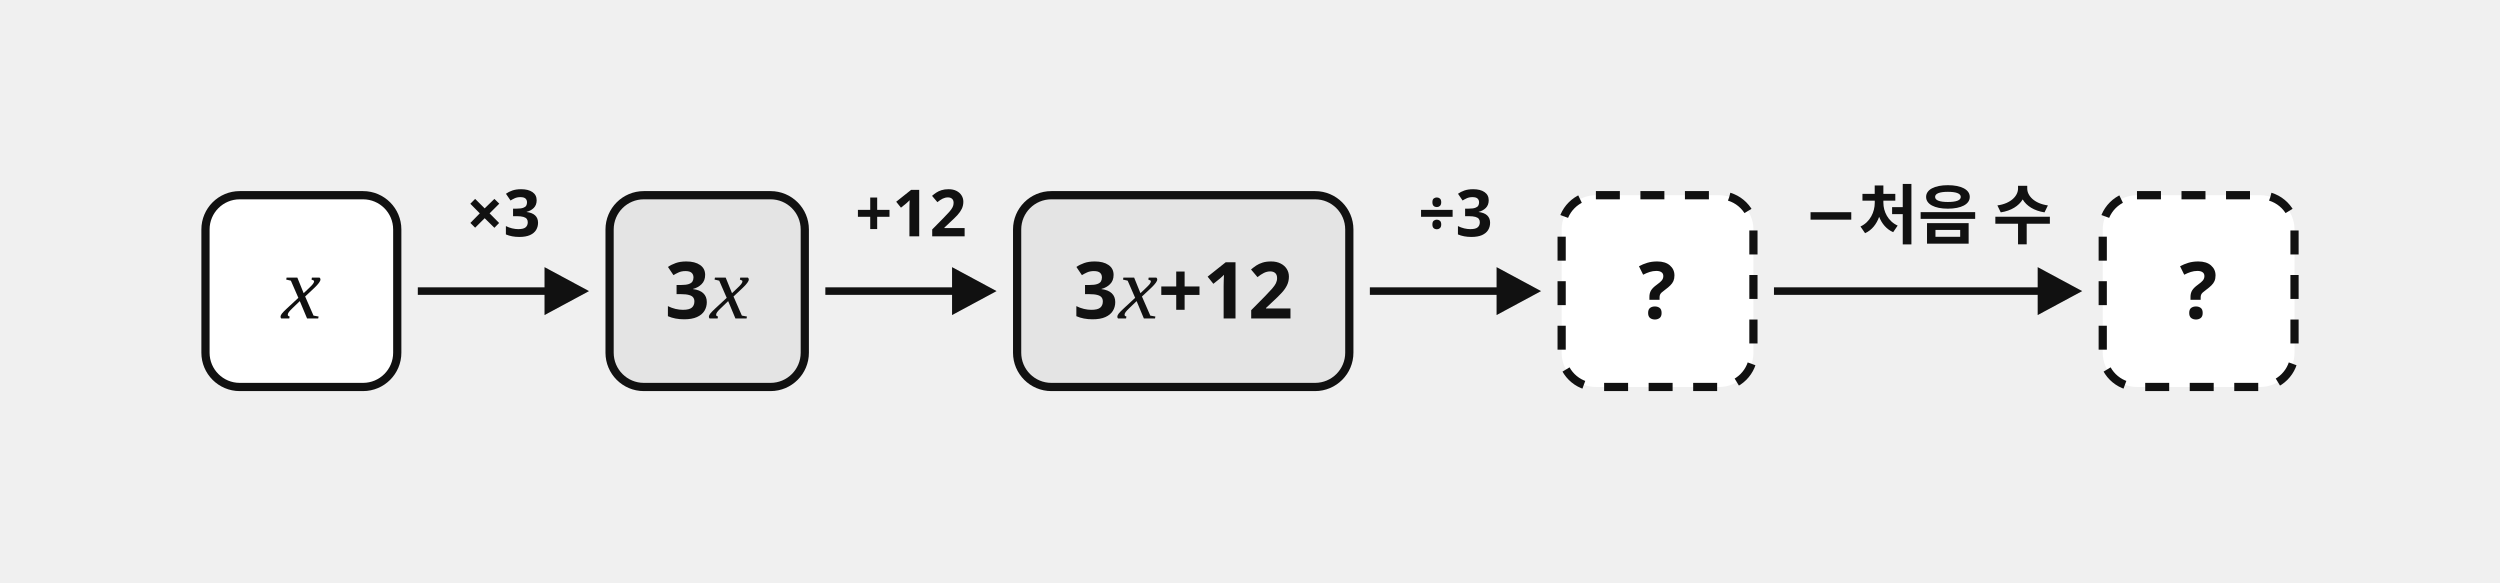
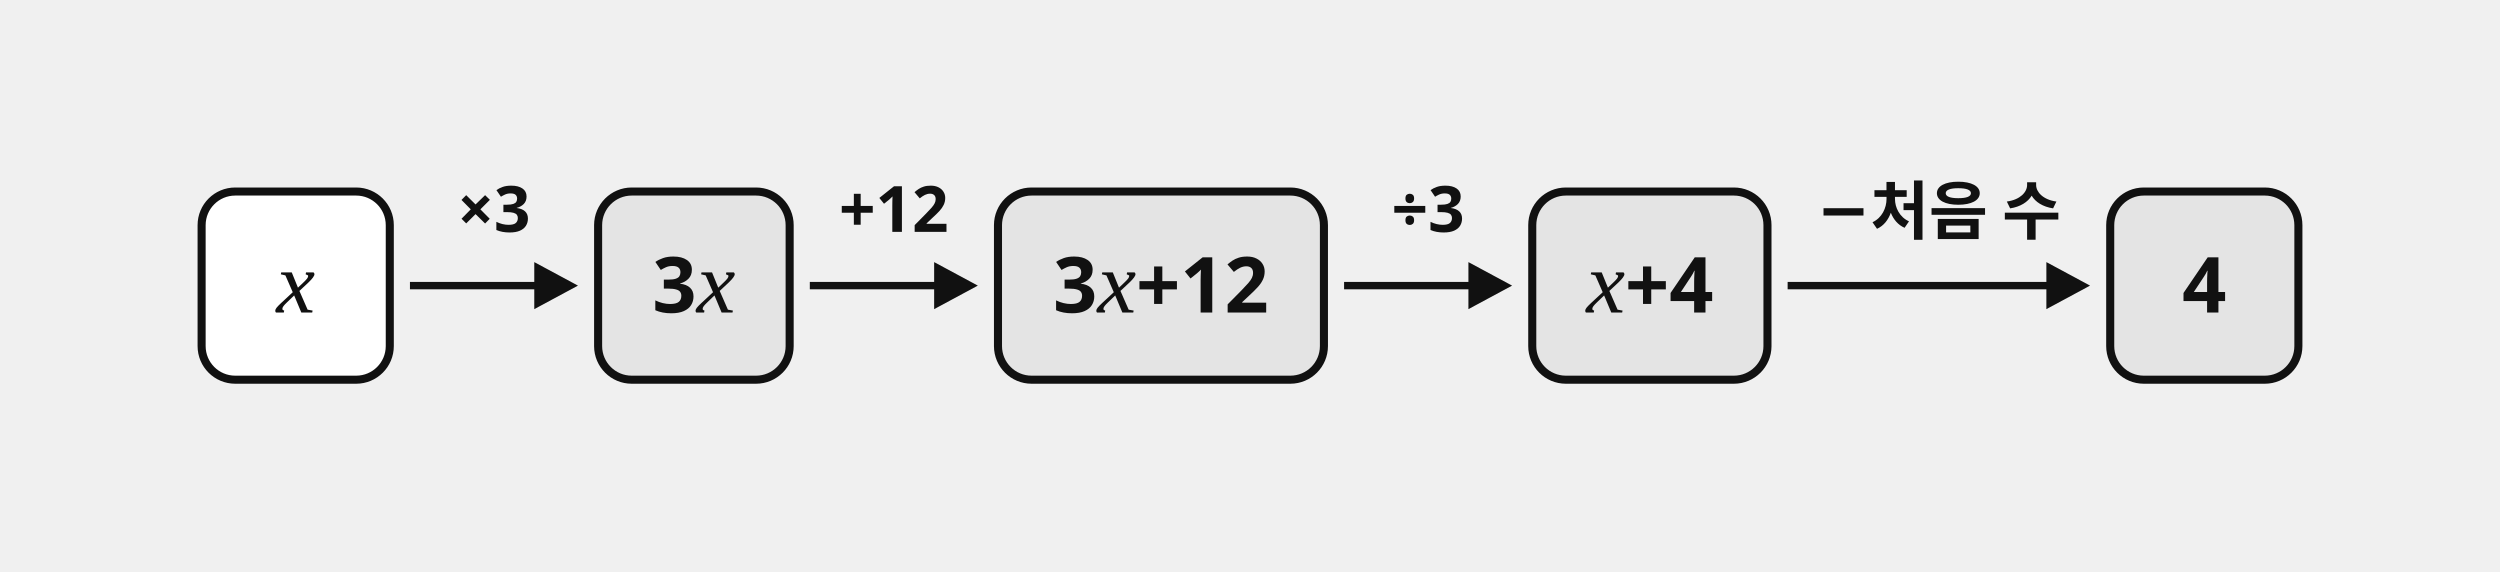
- <svg xmlns="http://www.w3.org/2000/svg" viewBox="0 0 730 170" width="730" height="170">
+ <svg xmlns="http://www.w3.org/2000/svg" viewBox="0 0 744 170" width="744" height="170">
  <rect x="60" y="57.0" width="56" height="56" rx="10" fill="#ffffff" stroke="#111111" stroke-width="2.4" />
  <g transform="translate(88.0,93)">
    <text x="0" y="0" text-anchor="middle" font-family="Pretendard, 'NanumSquareRound', sans-serif" font-size="23" font-weight="700" fill="#111111">
      <tspan font-family="KaTeX_Math, 'Times New Roman', serif" font-style="italic" font-weight="400" font-size="26">x</tspan>
    </text>
  </g>
  <line x1="122" y1="85" x2="163" y2="85" stroke="#111111" stroke-width="2.2" />
  <polygon points="172,85 159,78 159,92" fill="#111111" />
  <g transform="translate(147.0,69)">
    <text x="0" y="0" text-anchor="middle" font-family="Pretendard, 'NanumSquareRound', sans-serif" font-size="19" font-weight="700" fill="#111111">×3</text>
  </g>
  <rect x="178" y="57.0" width="57" height="56" rx="10" fill="#e4e4e4" stroke="#111111" stroke-width="2.4" />
  <g transform="translate(206.5,93)">
    <text x="0" y="0" text-anchor="middle" font-family="Pretendard, 'NanumSquareRound', sans-serif" font-size="23" font-weight="700" fill="#111111">3<tspan font-family="KaTeX_Math, 'Times New Roman', serif" font-style="italic" font-weight="400" font-size="26">x</tspan>
    </text>
  </g>
  <line x1="241" y1="85" x2="282" y2="85" stroke="#111111" stroke-width="2.2" />
  <polygon points="291,85 278,78 278,92" fill="#111111" />
  <g transform="translate(266.0,69)">
    <text x="0" y="0" text-anchor="middle" font-family="Pretendard, 'NanumSquareRound', sans-serif" font-size="19" font-weight="700" fill="#111111">+12</text>
  </g>
  <rect x="297" y="57.0" width="97" height="56" rx="10" fill="#e4e4e4" stroke="#111111" stroke-width="2.4" />
  <g transform="translate(345.5,93)">
    <text x="0" y="0" text-anchor="middle" font-family="Pretendard, 'NanumSquareRound', sans-serif" font-size="23" font-weight="700" fill="#111111">3<tspan font-family="KaTeX_Math, 'Times New Roman', serif" font-style="italic" font-weight="400" font-size="26">x</tspan>+12</text>
  </g>
  <line x1="400" y1="85" x2="441" y2="85" stroke="#111111" stroke-width="2.2" />
  <polygon points="450,85 437,78 437,92" fill="#111111" />
  <g transform="translate(425.0,69)">
    <text x="0" y="0" text-anchor="middle" font-family="Pretendard, 'NanumSquareRound', sans-serif" font-size="19" font-weight="700" fill="#111111">÷3</text>
  </g>
-   <rect x="456" y="57.0" width="56" height="56" rx="10" fill="#ffffff" stroke="#111111" stroke-width="2.4" stroke-dasharray="7 6" />
-   <g transform="translate(484.0,93)">
-     <text x="0" y="0" text-anchor="middle" font-family="Pretendard, 'NanumSquareRound', sans-serif" font-size="23" font-weight="700" fill="#111111">?</text>
+   <rect x="456" y="57.0" width="70" height="56" rx="10" fill="#e4e4e4" stroke="#111111" stroke-width="2.4" />
+   <g transform="translate(491.0,93)">
+     <text x="0" y="0" text-anchor="middle" font-family="Pretendard, 'NanumSquareRound', sans-serif" font-size="23" font-weight="700" fill="#111111">
+       <tspan font-family="KaTeX_Math, 'Times New Roman', serif" font-style="italic" font-weight="400" font-size="26">x</tspan>+4</text>
  </g>
-   <line x1="518" y1="85" x2="599" y2="85" stroke="#111111" stroke-width="2.2" />
-   <polygon points="608,85 595,78 595,92" fill="#111111" />
-   <g transform="translate(563.0,69)">
+   <line x1="532" y1="85" x2="613" y2="85" stroke="#111111" stroke-width="2.2" />
+   <polygon points="622,85 609,78 609,92" fill="#111111" />
+   <g transform="translate(577.0,69)">
    <text x="0" y="0" text-anchor="middle" font-family="Pretendard, 'NanumSquareRound', sans-serif" font-size="19" font-weight="700" fill="#111111">−처음 수</text>
  </g>
-   <rect x="614" y="57.0" width="56" height="56" rx="10" fill="#ffffff" stroke="#111111" stroke-width="2.4" stroke-dasharray="7 6" />
-   <g transform="translate(642.0,93)">
-     <text x="0" y="0" text-anchor="middle" font-family="Pretendard, 'NanumSquareRound', sans-serif" font-size="23" font-weight="700" fill="#111111">?</text>
+   <rect x="628" y="57.0" width="56" height="56" rx="10" fill="#e4e4e4" stroke="#111111" stroke-width="2.4" />
+   <g transform="translate(656.0,93)">
+     <text x="0" y="0" text-anchor="middle" font-family="Pretendard, 'NanumSquareRound', sans-serif" font-size="23" font-weight="700" fill="#111111">4</text>
  </g>
</svg>
